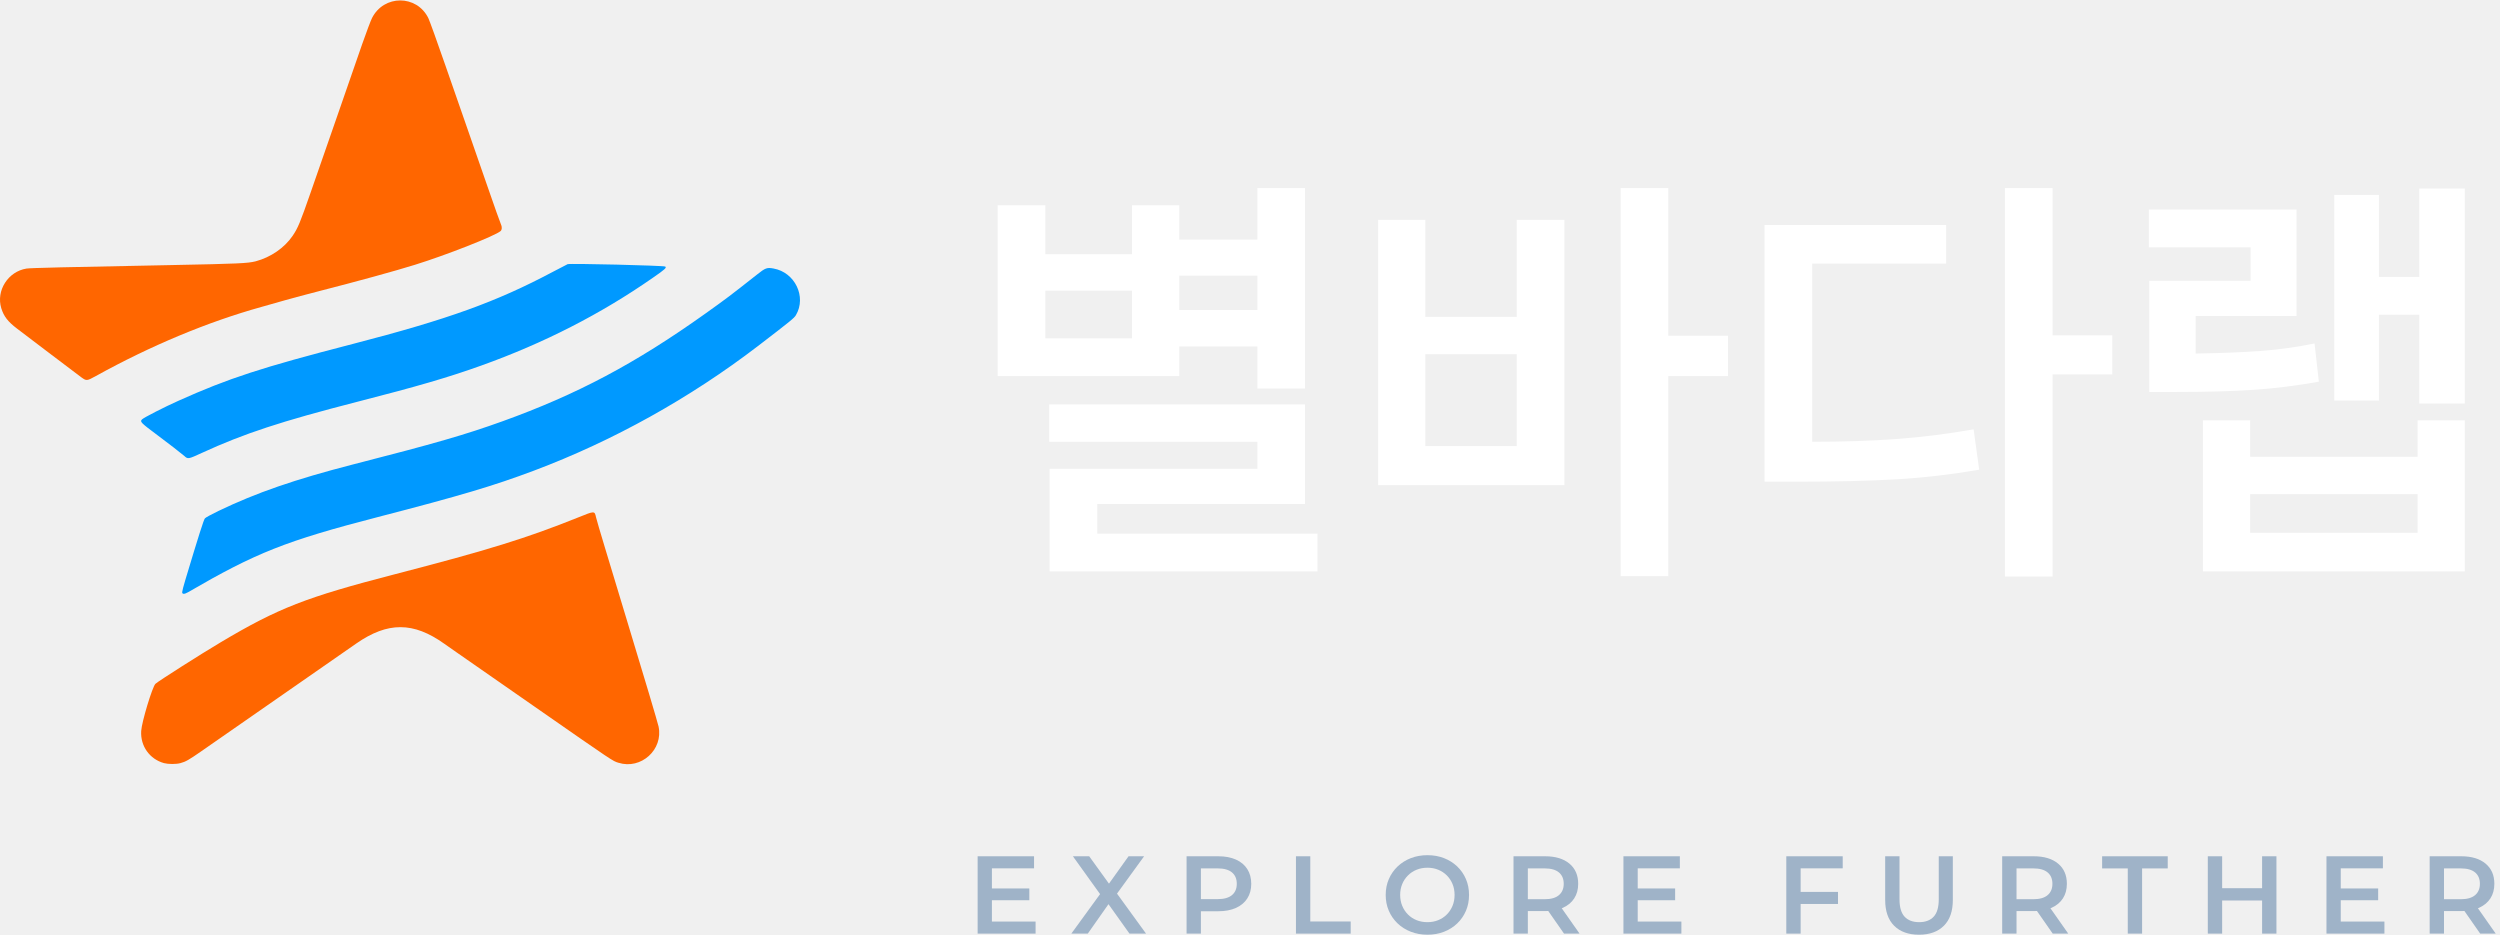
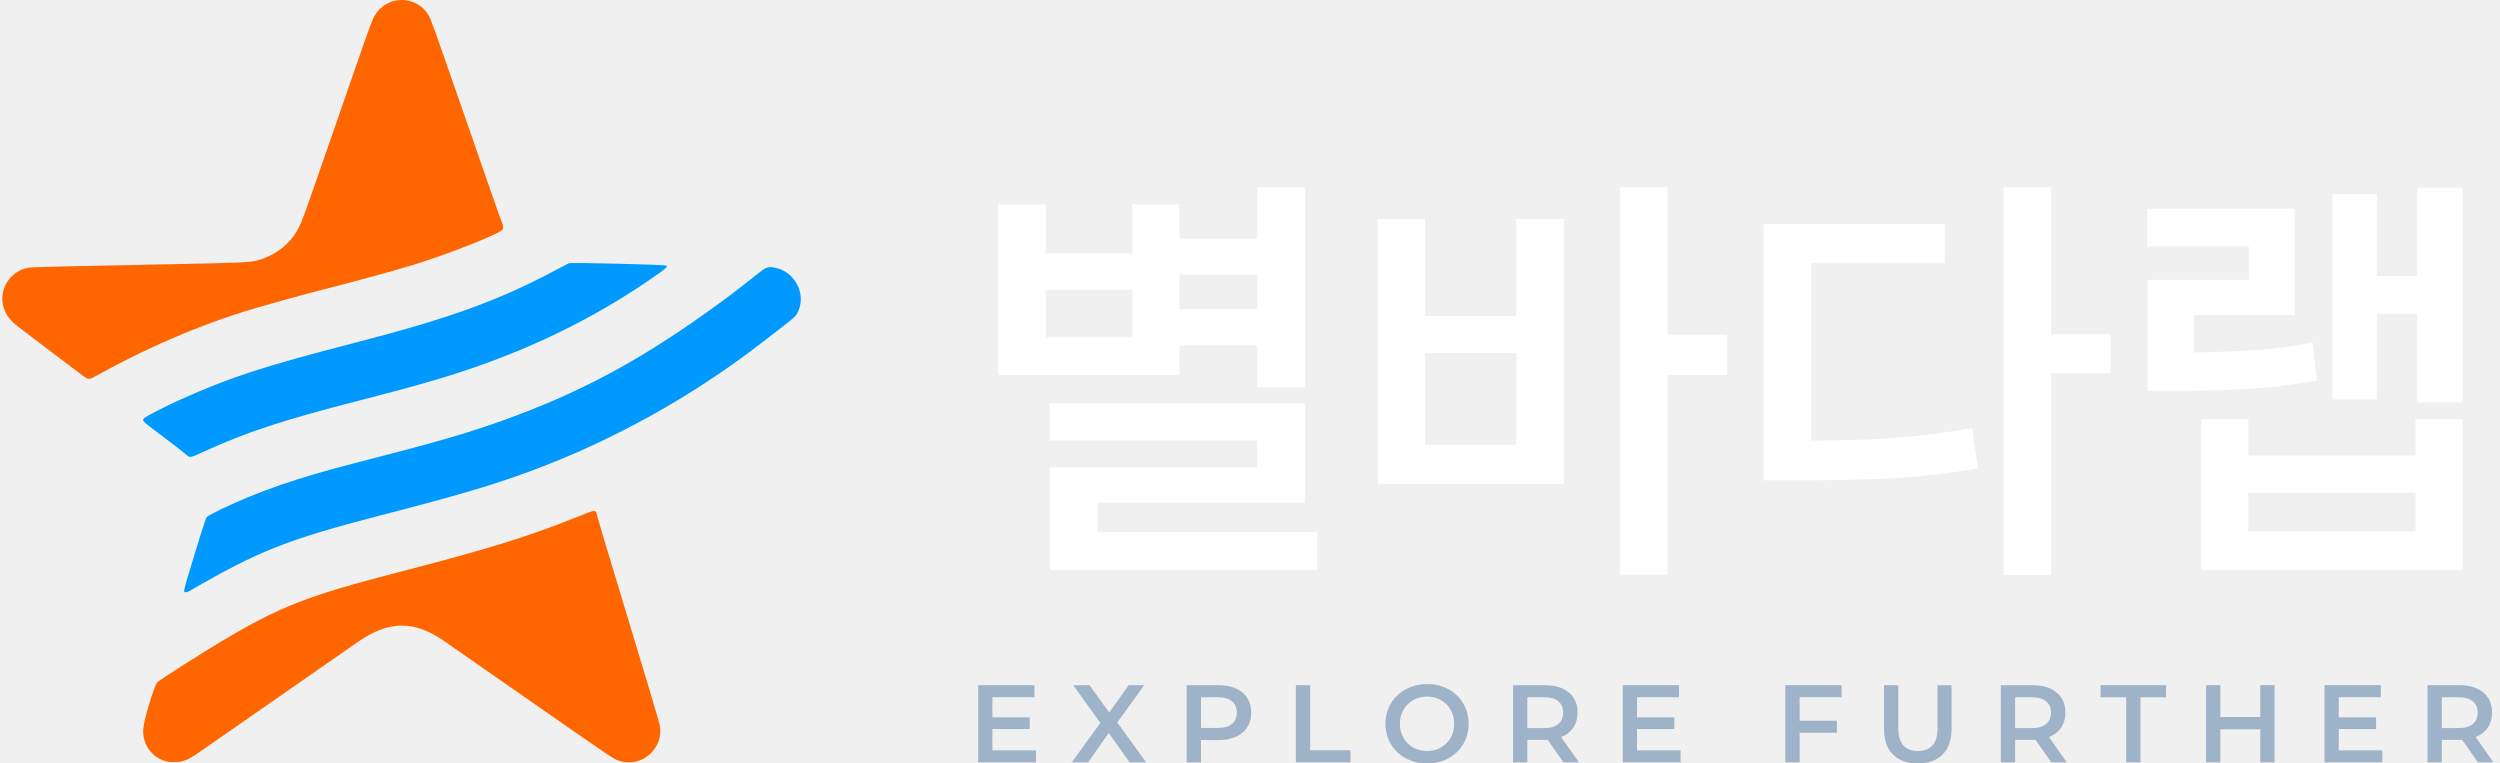
- <svg xmlns="http://www.w3.org/2000/svg" viewBox="0 0 727.98 271.74" width="728" height="272" role="img" aria-label="BYULBADA LAB">
+ <svg xmlns="http://www.w3.org/2000/svg" viewBox="0 0 727.98 222.40" width="728" height="222" role="img" aria-label="BYULBADA LAB">
  <g transform="translate(-21.1376,-15.4103) scale(0.203235)">
    <path d="M339.0,1168.6C318.4,1162.9 305.0,1144.1 306.3,1122.6C307.0,1109.8 322.3,1059.2 326.7,1055.0C330.4,1051.4 392.5,1011.9 420.5,995.3C502.9,946.3 542.3,931.0 670.0,897.9C804.3,863.1 858.7,846.2 932.6,816.5C956.1,807.0 955.9,807.0 958.0,816.4C958.6,819.1 964.2,838.4 970.6,859.4C988.1,917.3 997.6,948.9 1003.0,966.5C1026.5,1043.8 1046.4,1110.5 1047.6,1116.2C1054.5,1149.3 1022.5,1178.2 990.2,1168.1C981.7,1165.5 984.5,1167.4 870.0,1087.7C813.1,1048.1 762.9,1013.2 758.5,1010.1C754.1,1007.1 746.0,1001.4 740.5,997.5C696.3,966.0 659.6,965.9 614.5,997.2C602.8,1005.3 414.9,1136.0 392.0,1151.9C374.9,1163.8 369.9,1166.7 362.5,1168.6C356.4,1170.3 345.0,1170.2 339.0,1168.6ZM220.1,615.5C216.7,613.0 196.1,597.4 174.2,580.8C152.4,564.2 131.8,548.6 128.5,546.1C115.3,536.1 109.4,528.5 105.8,516.7C98.2,491.5 115.6,464.2 142.0,460.0C147.9,459.1 197.8,457.9 350.0,455.0C445.8,453.1 458.9,452.5 470.3,449.6C491.8,443.9 511.6,430.3 523.2,413.2C530.9,401.9 533.9,394.6 549.1,351.0C556.8,328.7 574.2,278.8 587.7,240.0C601.1,201.2 617.0,155.5 622.9,138.5C628.9,121.4 635.2,104.6 637.0,101.1C654.0,67.4 701.0,67.4 717.7,101.1C719.4,104.6 730.4,134.9 742.0,168.5C753.6,202.1 768.1,243.7 774.2,261.0C780.2,278.3 793.0,315.2 802.7,343.0C812.3,370.8 820.8,394.7 821.6,396.2C823.5,399.9 823.4,404.4 821.2,406.3C813.9,412.9 743.7,440.6 698.5,454.6C670.3,463.4 616.4,478.2 562.5,492.0C544.9,496.5 522.2,502.6 512.0,505.5C501.8,508.4 486.8,512.7 478.5,515.0C401.6,536.4 319.5,570.7 241.5,613.9C228.3,621.2 227.9,621.2 220.1,615.5Z" fill="#ff6600" />
    <path d="M365.0,923.6C365.0,922.3 367.0,914.5 369.5,906.3C388.6,842.8 395.9,819.8 397.6,817.9C398.6,816.7 407.4,811.9 417.0,807.3C471.2,781.2 526.8,762.0 610.0,740.6C727.5,710.5 770.7,698.0 824.0,678.8C930.8,640.3 1014.0,596.2 1114.5,524.6C1145.5,502.5 1150.7,498.5 1188.5,468.7C1200.7,459.0 1202.9,458.2 1212.2,459.9C1242.9,465.3 1259.9,500.4 1244.4,526.7C1241.9,531.0 1237.4,534.6 1190.0,571.0C1092.7,645.5 982.4,706.9 869.1,749.5C811.1,771.3 764.1,785.3 645.5,816.0C513.5,850.2 470.9,867.1 373.5,923.7C368.1,926.8 365.0,926.8 365.0,923.6ZM368.3,728.7C363.5,724.5 346.1,711.0 330.5,699.4C305.3,680.6 304.1,679.4 307.6,676.0C310.3,673.4 339.3,658.5 359.5,649.5C431.4,617.2 478.3,601.9 609.5,568.0C746.3,532.6 815.2,507.7 896.3,464.6C906.9,459.0 916.3,454.1 917.3,453.7C920.8,452.4 1054.8,455.6 1057.1,457.1C1059.6,458.6 1056.9,461.1 1039.4,473.2C964.6,525.3 883.3,566.8 793.5,599.0C747.0,615.7 702.5,628.7 615.5,651.0C506.8,678.9 453.6,696.4 393.3,724.1C373.8,733.1 373.3,733.2 368.3,728.7Z" fill="#0099ff" />
  </g>
  <path d="M380.014 113.014H366.139V100.764H343.389V109.389H290.514V59.639H304.389V73.889H329.639V59.639H343.389V69.639H366.139V54.639H380.014ZM380.014 146.639H319.514V155.264H383.639V166.264H305.639V136.389H366.139V128.514H305.514V117.639H380.014ZM329.639 98.389V84.514H304.389V98.389ZM366.139 90.139V80.139H343.389V90.139Z" fill="#FFFFFF" />
  <path d="M485.794 97.639H503.169V109.389H485.794V167.639H471.919V54.639H485.794ZM415.044 92.139H441.669V63.889H455.544V141.139H401.294V63.889H415.044ZM441.669 129.764V103.014H415.044V129.764Z" fill="#FFFFFF" />
  <path d="M597.699 97.514H615.074V108.889H597.699V167.764H583.824V54.639H597.699ZM566.699 76.639H527.699V128.514Q541.387 128.514 552.387 127.702Q563.387 126.889 574.699 124.889L576.324 136.639Q564.074 138.764 552.106 139.452Q540.137 140.139 523.199 140.139H513.824V65.389H566.699Z" fill="#FFFFFF" />
  <path d="M717.729 117.389H704.479V91.514H692.729V116.514H679.729V56.639H692.729V80.514H704.479V54.764H717.729ZM655.229 132.889H703.979V122.264H717.729V166.264H641.479V122.264H655.229ZM703.979 155.014V143.764H655.229V155.014ZM668.729 91.889H639.354V102.827Q650.479 102.639 658.229 102.077Q665.979 101.514 673.979 99.889L675.229 111.014Q665.542 112.764 656.261 113.389Q646.979 114.014 633.604 114.014H625.854V81.639H655.354V71.889H625.729V60.889H668.729Z" fill="#FFFFFF" />
-   <path d="M284.678 271.736V249.214H301.107V252.728H288.836V268.222H301.554V271.736ZM288.518 262.012V258.588H299.732V262.012Z" fill="#9FB3C8" />
-   <path d="M311.964 271.736 321.47 258.661 321.466 261.812 312.422 249.214H317.166L323.893 258.532L321.938 258.564L328.62 249.214H333.151L324.163 261.607V258.571L333.717 271.736H328.896L321.833 261.836L323.715 261.832L316.753 271.736Z" fill="#9FB3C8" />
-   <path d="M345.517 271.736V249.214H354.763Q357.748 249.214 359.894 250.174Q362.041 251.133 363.197 252.936Q364.354 254.738 364.354 257.232Q364.354 259.698 363.197 261.498Q362.041 263.298 359.894 264.26Q357.748 265.221 354.763 265.221H347.827L349.693 263.289V271.736ZM349.693 263.733 347.827 261.691H354.589Q357.342 261.691 358.742 260.521Q360.142 259.351 360.142 257.232Q360.142 255.085 358.742 253.915Q357.342 252.745 354.589 252.745H347.827L349.693 250.703Z" fill="#9FB3C8" />
-   <path d="M377.369 271.736V249.214H381.544V268.201H393.308V271.736Z" fill="#9FB3C8" />
-   <path d="M415.662 272.054Q413.043 272.054 410.816 271.186Q408.59 270.317 406.955 268.752Q405.319 267.188 404.412 265.081Q403.505 262.975 403.505 260.473Q403.505 257.971 404.412 255.868Q405.319 253.764 406.958 252.194Q408.597 250.625 410.814 249.76Q413.03 248.896 415.653 248.896Q418.28 248.896 420.487 249.755Q422.694 250.615 424.327 252.175Q425.959 253.736 426.867 255.849Q427.774 257.963 427.774 260.476Q427.774 262.989 426.867 265.102Q425.959 267.216 424.327 268.775Q422.694 270.335 420.487 271.195Q418.28 272.054 415.662 272.054ZM415.653 268.402Q417.359 268.402 418.797 267.816Q420.234 267.23 421.302 266.16Q422.37 265.09 422.966 263.644Q423.562 262.197 423.562 260.467Q423.562 258.736 422.969 257.3Q422.376 255.865 421.307 254.793Q420.238 253.722 418.799 253.135Q417.36 252.548 415.654 252.548Q413.947 252.548 412.502 253.136Q411.056 253.724 409.982 254.797Q408.908 255.87 408.313 257.308Q407.717 258.745 407.717 260.466Q407.717 262.186 408.311 263.633Q408.906 265.079 409.977 266.158Q411.049 267.238 412.498 267.82Q413.947 268.402 415.653 268.402Z" fill="#9FB3C8" />
-   <path d="M440.718 271.736V249.214H449.922Q454.43 249.214 456.992 251.345Q459.555 253.475 459.555 257.232Q459.555 259.698 458.398 261.482Q457.241 263.266 455.095 264.221Q452.949 265.177 449.964 265.177H443.028L444.893 263.289V271.736ZM455.431 271.736 449.729 263.56H454.215L459.953 271.736ZM444.893 263.733 443.028 261.719H449.789Q452.542 261.719 453.943 260.535Q455.343 259.351 455.343 257.232Q455.343 255.085 453.943 253.915Q452.542 252.745 449.789 252.745H443.028L444.893 250.703Z" fill="#9FB3C8" />
-   <path d="M472.731 271.736V249.214H489.16V252.728H476.889V268.222H489.607V271.736ZM476.571 262.012V258.588H487.785V262.012Z" fill="#9FB3C8" />
-   <path d="M520.154 271.736V249.214H536.584V252.728H524.329V271.736ZM523.983 263.1V259.586H535.209V263.1Z" fill="#9FB3C8" />
-   <path d="M558.8 272.054Q554.18 272.054 551.565 269.451Q548.949 266.848 548.949 261.909V249.214H553.124V261.768Q553.124 265.238 554.618 266.82Q556.111 268.402 558.836 268.402Q561.565 268.402 563.056 266.82Q564.548 265.238 564.548 261.768V249.214H568.65V261.909Q568.65 266.848 566.035 269.451Q563.419 272.054 558.8 272.054Z" fill="#9FB3C8" />
-   <path d="M583.021 271.736V249.214H592.225Q596.732 249.214 599.295 251.345Q601.857 253.475 601.857 257.232Q601.857 259.698 600.7 261.482Q599.544 263.266 597.397 264.221Q595.251 265.177 592.266 265.177H585.33L587.196 263.289V271.736ZM597.734 271.736 592.032 263.56H596.518L602.256 271.736ZM587.196 263.733 585.33 261.719H592.092Q594.845 261.719 596.245 260.535Q597.646 259.351 597.646 257.232Q597.646 255.085 596.245 253.915Q594.845 252.745 592.092 252.745H585.33L587.196 250.703Z" fill="#9FB3C8" />
-   <path d="M619.587 271.736V252.749H612.123V249.214H631.226V252.749H623.762V271.736Z" fill="#9FB3C8" />
-   <path d="M658.706 271.736V249.214H662.882V271.736ZM642.895 271.736V249.214H647.07V271.736ZM646.724 262.09V258.51H659.025V262.09Z" fill="#9FB3C8" />
-   <path d="M677.449 271.736V249.214H693.879V252.728H681.608V268.222H694.325V271.736ZM681.289 262.012V258.588H692.504V262.012Z" fill="#9FB3C8" />
-   <path d="M707.499 271.736V249.214H716.703Q721.211 249.214 723.773 251.345Q726.336 253.475 726.336 257.232Q726.336 259.698 725.179 261.482Q724.022 263.266 721.876 264.221Q719.73 265.177 716.745 265.177H709.809L711.674 263.289V271.736ZM722.212 271.736 716.51 263.56H720.996L726.734 271.736ZM711.674 263.733 709.809 261.719H716.57Q719.323 261.719 720.724 260.535Q722.124 259.351 722.124 257.232Q722.124 255.085 720.724 253.915Q719.323 252.745 716.57 252.745H709.809L711.674 250.703Z" fill="#9FB3C8" />
+   <path d="M284.678 222.404V199.882H301.107V203.396H288.836V218.89H301.554V222.404ZM288.518 212.68V209.256H299.732V212.68Z" fill="#9FB3C8" />
+   <path d="M311.964 222.404 321.47 209.329 321.466 212.48 312.422 199.882H317.166L323.893 209.2L321.938 209.232L328.62 199.882H333.151L324.163 212.275V209.239L333.717 222.404H328.896L321.833 212.504L323.715 212.5L316.753 222.404Z" fill="#9FB3C8" />
+   <path d="M345.517 222.404V199.882H354.763Q357.748 199.882 359.894 200.842Q362.041 201.801 363.197 203.604Q364.354 205.406 364.354 207.9Q364.354 210.366 363.197 212.166Q362.041 213.966 359.894 214.928Q357.748 215.889 354.763 215.889H347.827L349.693 213.957V222.404ZM349.693 214.401 347.827 212.359H354.589Q357.342 212.359 358.742 211.189Q360.142 210.019 360.142 207.9Q360.142 205.753 358.742 204.583Q357.342 203.413 354.589 203.413H347.827L349.693 201.371Z" fill="#9FB3C8" />
+   <path d="M377.369 222.404V199.882H381.544V218.869H393.308V222.404Z" fill="#9FB3C8" />
+   <path d="M415.662 222.722Q413.043 222.722 410.816 221.854Q408.59 220.985 406.955 219.421Q405.319 217.856 404.412 215.749Q403.505 213.643 403.505 211.141Q403.505 208.64 404.412 206.536Q405.319 204.432 406.958 202.863Q408.597 201.293 410.814 200.428Q413.03 199.564 415.653 199.564Q418.28 199.564 420.487 200.423Q422.694 201.283 424.327 202.844Q425.959 204.404 426.867 206.517Q427.774 208.631 427.774 211.144Q427.774 213.657 426.867 215.77Q425.959 217.884 424.327 219.444Q422.694 221.003 420.487 221.863Q418.28 222.722 415.662 222.722ZM415.653 219.07Q417.359 219.07 418.797 218.484Q420.234 217.898 421.302 216.828Q422.37 215.758 422.966 214.312Q423.562 212.865 423.562 211.135Q423.562 209.404 422.969 207.968Q422.376 206.533 421.307 205.462Q420.238 204.39 418.799 203.803Q417.36 203.216 415.654 203.216Q413.947 203.216 412.502 203.804Q411.056 204.392 409.982 205.465Q408.908 206.538 408.313 207.976Q407.717 209.413 407.717 211.134Q407.717 212.854 408.311 214.301Q408.906 215.747 409.977 216.827Q411.049 217.906 412.498 218.488Q413.947 219.07 415.653 219.07Z" fill="#9FB3C8" />
+   <path d="M440.718 222.404V199.882H449.922Q454.43 199.882 456.992 202.013Q459.555 204.143 459.555 207.9Q459.555 210.366 458.398 212.15Q457.241 213.934 455.095 214.889Q452.949 215.845 449.964 215.845H443.028L444.893 213.957V222.404ZM455.431 222.404 449.729 214.228H454.215L459.953 222.404ZM444.893 214.401 443.028 212.387H449.789Q452.542 212.387 453.943 211.203Q455.343 210.019 455.343 207.9Q455.343 205.753 453.943 204.583Q452.542 203.413 449.789 203.413H443.028L444.893 201.371Z" fill="#9FB3C8" />
+   <path d="M472.731 222.404V199.882H489.16V203.396H476.889V218.89H489.607V222.404ZM476.571 212.68V209.256H487.785V212.68Z" fill="#9FB3C8" />
+   <path d="M520.154 222.404V199.882H536.584V203.396H524.329V222.404ZM523.983 213.768V210.254H535.209V213.768Z" fill="#9FB3C8" />
+   <path d="M558.8 222.722Q554.18 222.722 551.565 220.119Q548.949 217.516 548.949 212.577V199.882H553.124V212.436Q553.124 215.906 554.618 217.488Q556.111 219.07 558.836 219.07Q561.565 219.07 563.056 217.488Q564.548 215.906 564.548 212.436V199.882H568.65V212.577Q568.65 217.516 566.035 220.119Q563.419 222.722 558.8 222.722Z" fill="#9FB3C8" />
+   <path d="M583.021 222.404V199.882H592.225Q596.732 199.882 599.295 202.013Q601.857 204.143 601.857 207.9Q601.857 210.366 600.7 212.15Q599.544 213.934 597.397 214.889Q595.251 215.845 592.266 215.845H585.33L587.196 213.957V222.404ZM597.734 222.404 592.032 214.228H596.518L602.256 222.404ZM587.196 214.401 585.33 212.387H592.092Q594.845 212.387 596.245 211.203Q597.646 210.019 597.646 207.9Q597.646 205.753 596.245 204.583Q594.845 203.413 592.092 203.413H585.33L587.196 201.371Z" fill="#9FB3C8" />
+   <path d="M619.587 222.404V203.417H612.123V199.882H631.226V203.417H623.762V222.404Z" fill="#9FB3C8" />
+   <path d="M658.706 222.404V199.882H662.882V222.404ZM642.895 222.404V199.882H647.07V222.404ZM646.724 212.758V209.178H659.025V212.758Z" fill="#9FB3C8" />
+   <path d="M677.449 222.404V199.882H693.879V203.396H681.608V218.89H694.325V222.404ZM681.289 212.68V209.256H692.504V212.68Z" fill="#9FB3C8" />
+   <path d="M707.499 222.404V199.882H716.703Q721.211 199.882 723.773 202.013Q726.336 204.143 726.336 207.9Q726.336 210.366 725.179 212.15Q724.022 213.934 721.876 214.889Q719.73 215.845 716.745 215.845H709.809L711.674 213.957V222.404ZM722.212 222.404 716.51 214.228H720.996L726.734 222.404ZM711.674 214.401 709.809 212.387H716.57Q719.323 212.387 720.724 211.203Q722.124 210.019 722.124 207.9Q722.124 205.753 720.724 204.583Q719.323 203.413 716.57 203.413H709.809L711.674 201.371Z" fill="#9FB3C8" />
</svg>
